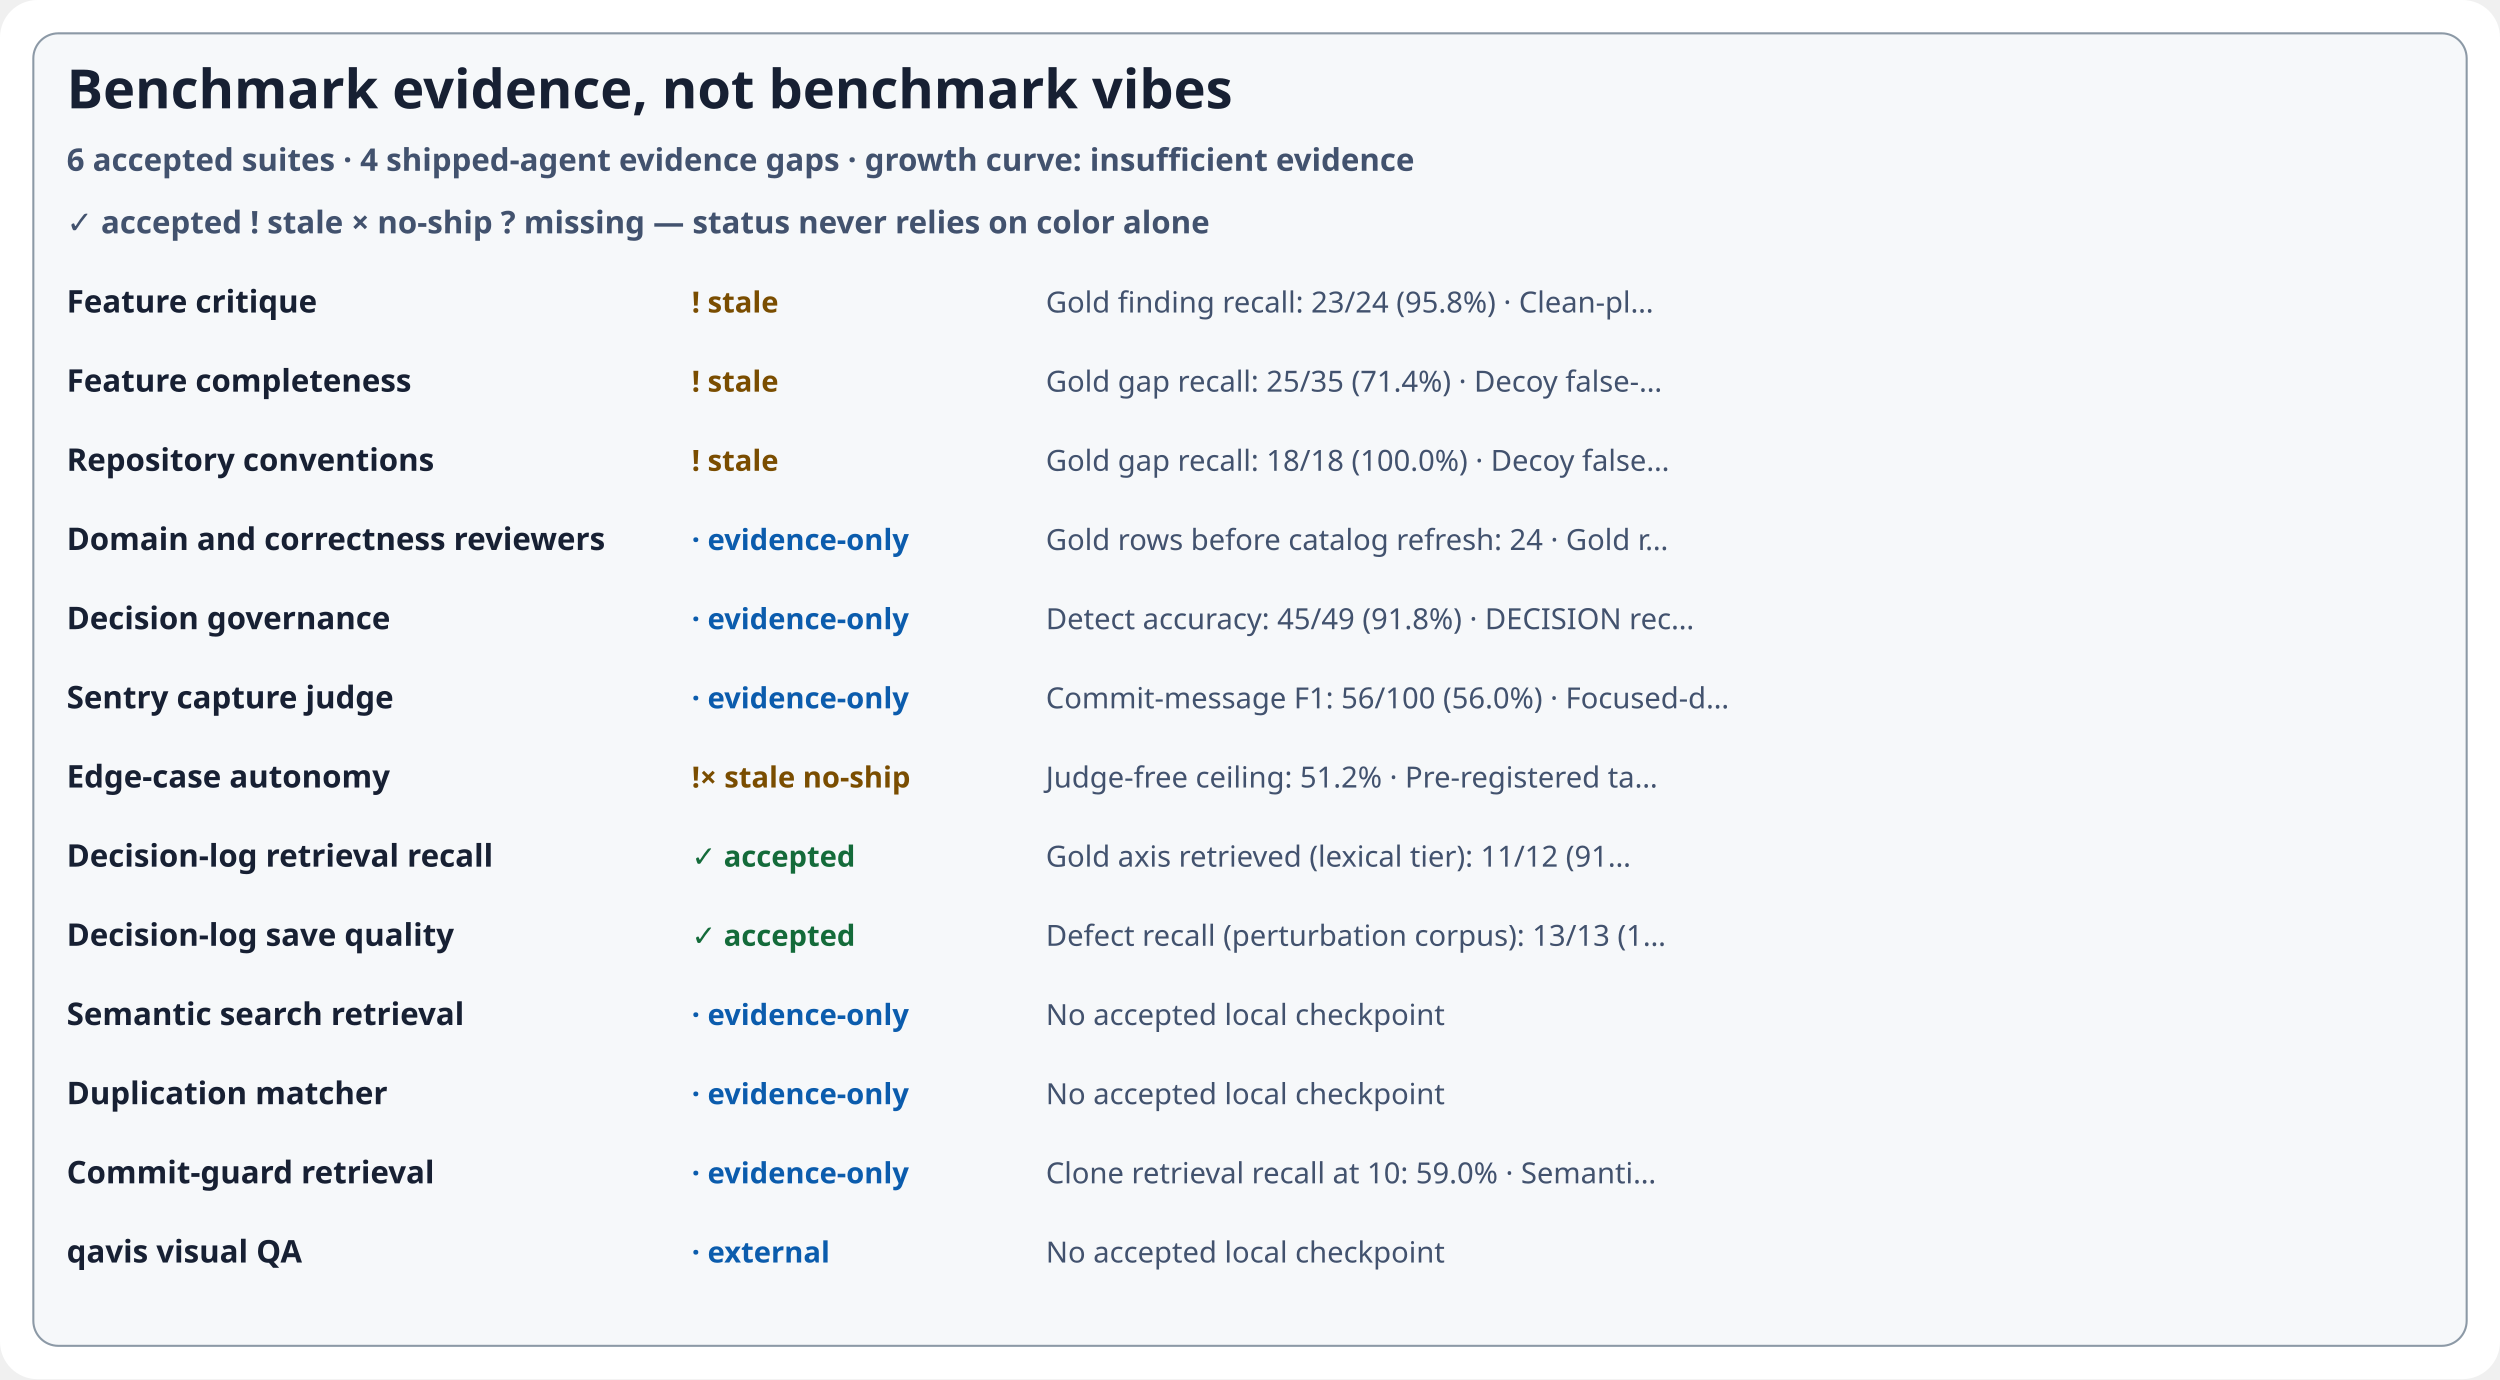
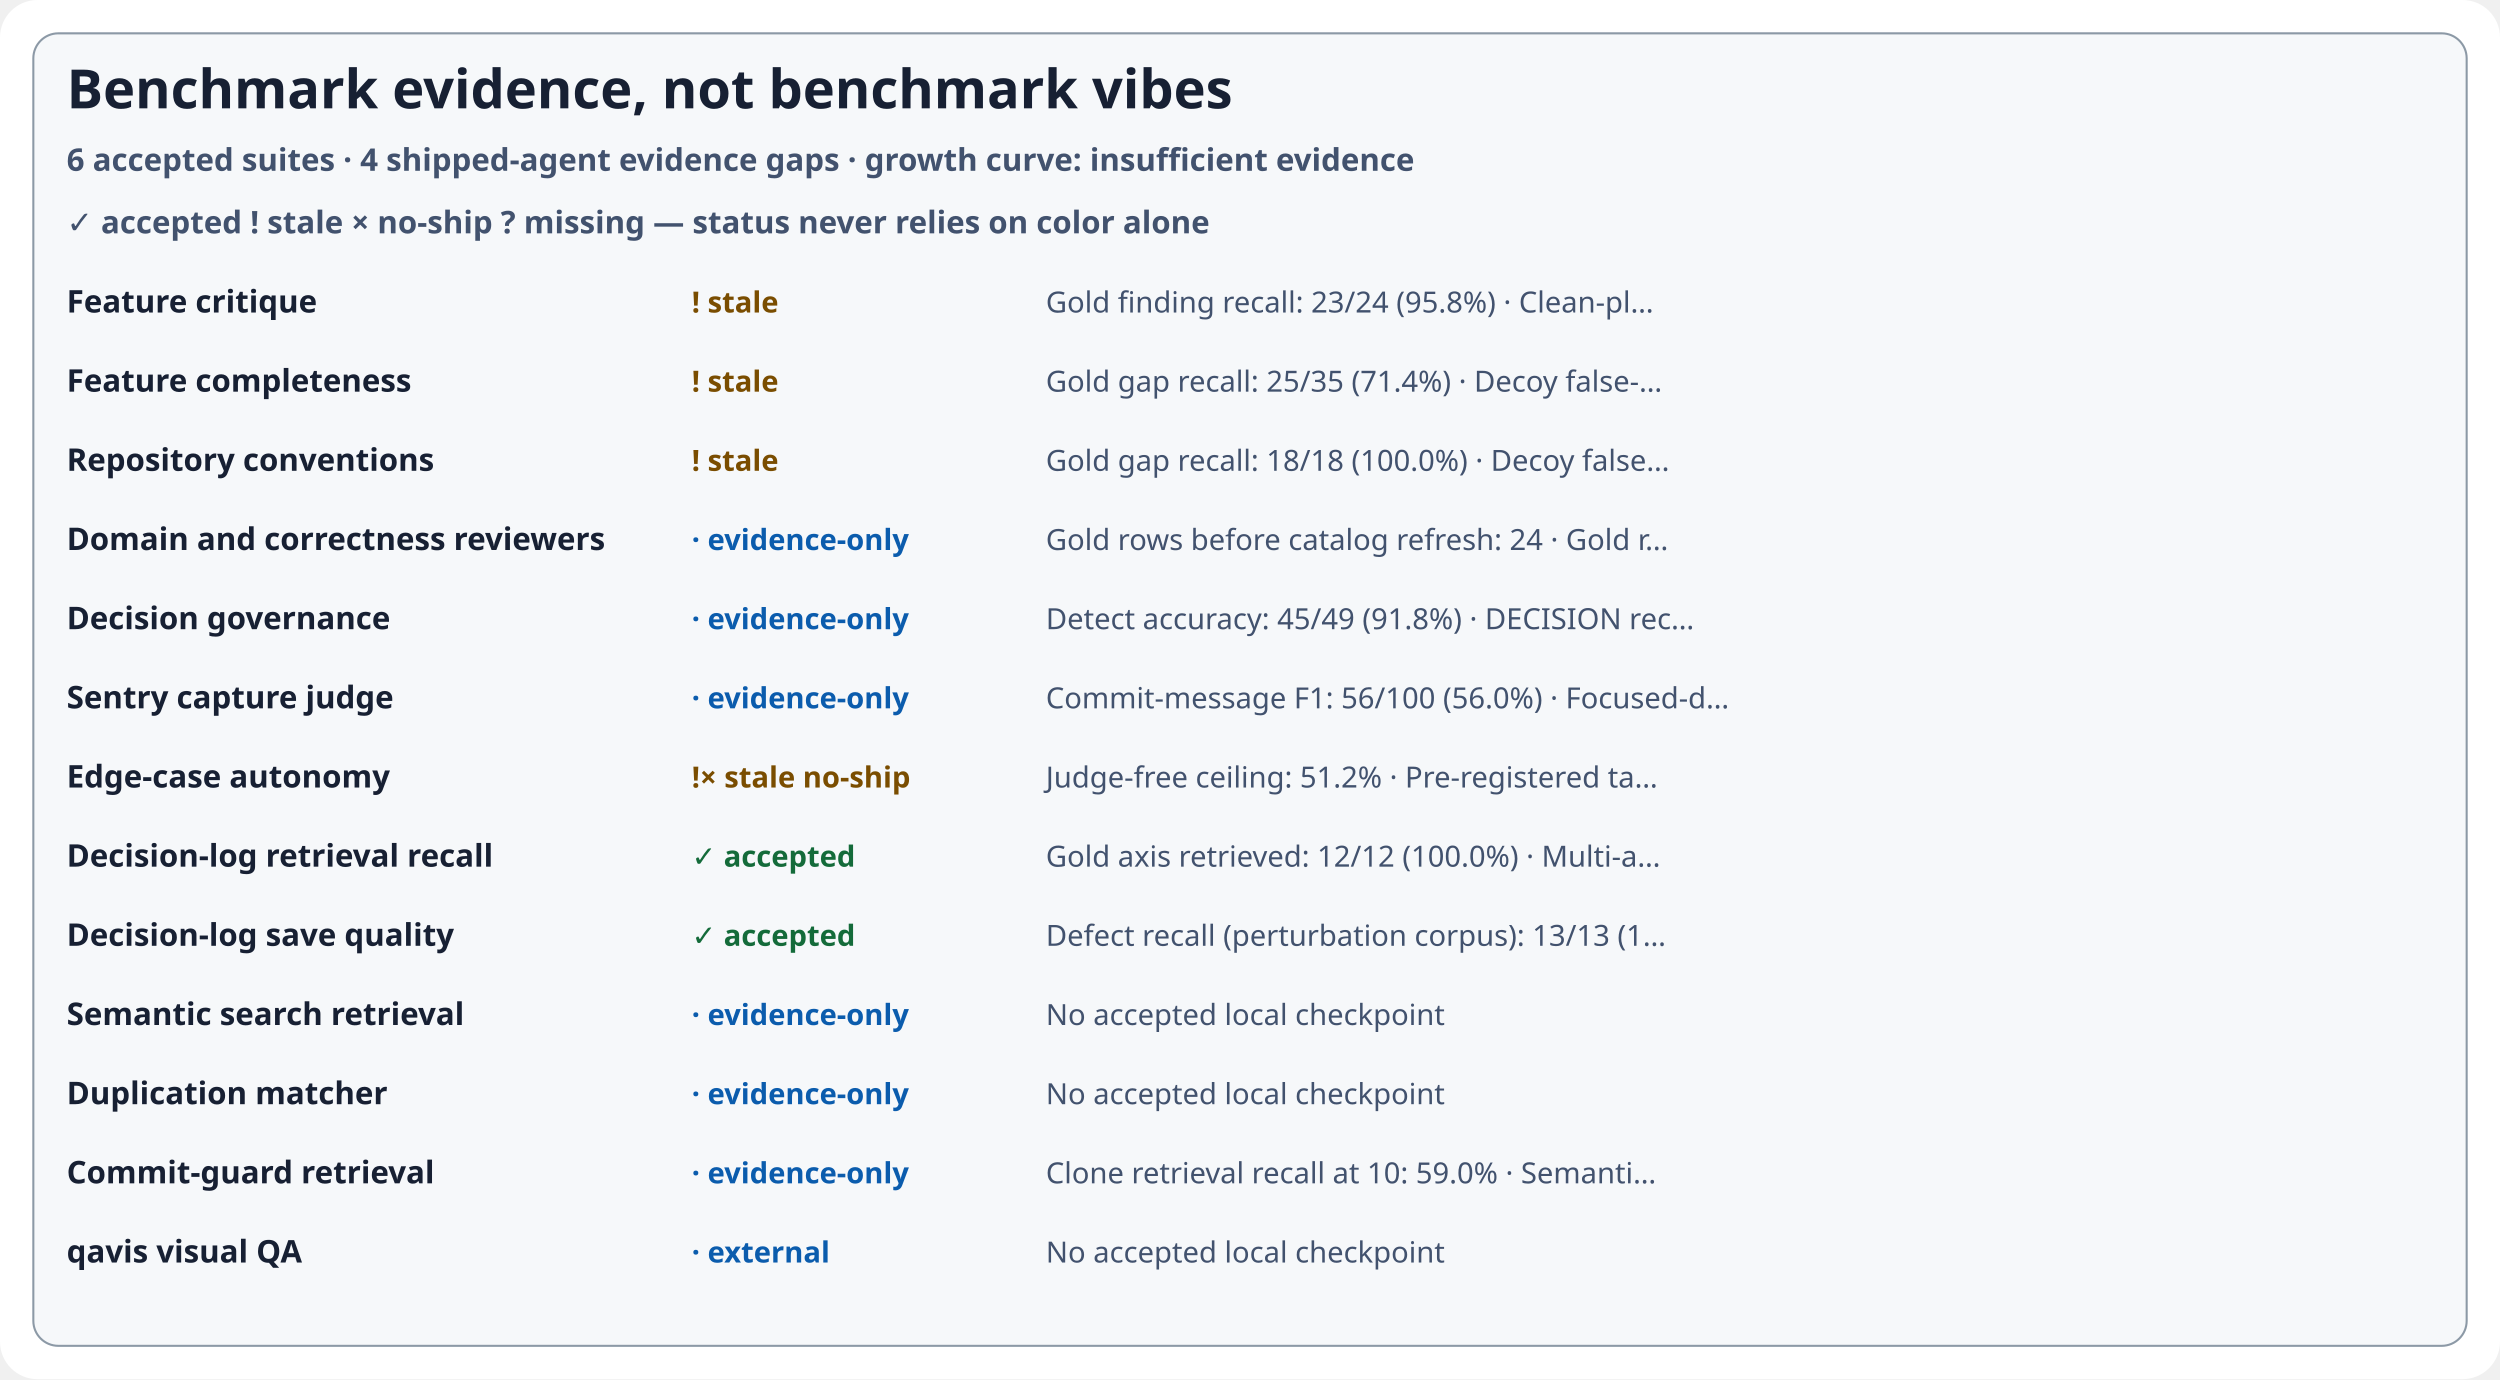
<svg xmlns="http://www.w3.org/2000/svg" width="1200" height="662" viewBox="0 0 1200 662" role="img" aria-labelledby="title desc">
  <style>
  .title{font:700 26px ui-sans-serif,system-ui;fill:#172033} .summary{font:600 15px ui-sans-serif,system-ui;fill:#42526E}
  .suite{font:600 15px ui-sans-serif,system-ui;fill:#172033} .metric{font:14px ui-sans-serif,system-ui;fill:#42526E}
  .status{font:700 14px ui-sans-serif,system-ui}.good{fill:#146B3A}.warn{fill:#7A4D00}.bad{fill:#A61B1B}.info{fill:#0B5CAD}
</style>
  <rect width="1200" height="662" rx="18" fill="#FFFFFF" />
  <rect x="16" y="16" width="1168" height="630" rx="12" fill="#F6F8FA" stroke="#8C99A6" />
  <text class="title" x="32" y="52">Benchmark evidence, not benchmark vibes</text>
  <text class="summary" x="32" y="82">6 accepted suites · 4 shipped-agent evidence gaps · growth curve: insufficient evidence</text>
  <text class="summary" x="32" y="112">✓ accepted   ! stale   × no-ship   ? missing — status never relies on color alone</text>
  <g transform="translate(32 150)">
    <text class="suite" y="0">Feature critique</text>
    <text class="status warn" x="300" y="0">! stale</text>
    <text class="metric" x="470" y="0">Gold finding recall: 23/24 (95.8%) · Clean-pl…</text>
  </g>
  <g transform="translate(32 188)">
    <text class="suite" y="0">Feature completeness</text>
    <text class="status warn" x="300" y="0">! stale</text>
    <text class="metric" x="470" y="0">Gold gap recall: 25/35 (71.4%) · Decoy false-…</text>
  </g>
  <g transform="translate(32 226)">
    <text class="suite" y="0">Repository conventions</text>
    <text class="status warn" x="300" y="0">! stale</text>
    <text class="metric" x="470" y="0">Gold gap recall: 18/18 (100.0%) · Decoy false…</text>
  </g>
  <g transform="translate(32 264)">
    <text class="suite" y="0">Domain and correctness reviewers</text>
    <text class="status info" x="300" y="0">· evidence-only</text>
    <text class="metric" x="470" y="0">Gold rows before catalog refresh: 24 · Gold r…</text>
  </g>
  <g transform="translate(32 302)">
    <text class="suite" y="0">Decision governance</text>
    <text class="status info" x="300" y="0">· evidence-only</text>
    <text class="metric" x="470" y="0">Detect accuracy: 45/49 (91.8%) · DECISION rec…</text>
  </g>
  <g transform="translate(32 340)">
    <text class="suite" y="0">Sentry capture judge</text>
    <text class="status info" x="300" y="0">· evidence-only</text>
    <text class="metric" x="470" y="0">Commit-message F1: 56/100 (56.0%) · Focused-d…</text>
  </g>
  <g transform="translate(32 378)">
    <text class="suite" y="0">Edge-case autonomy</text>
    <text class="status warn" x="300" y="0">!× stale no-ship</text>
    <text class="metric" x="470" y="0">Judge-free ceiling: 51.2% · Pre-registered ta…</text>
  </g>
  <g transform="translate(32 416)">
    <text class="suite" y="0">Decision-log retrieval recall</text>
    <text class="status good" x="300" y="0">✓ accepted</text>
-     <text class="metric" x="470" y="0">Gold axis retrieved (lexical tier): 11/12 (91…</text>
+     <text class="metric" x="470" y="0">Gold axis retrieved: 12/12 (100.0%) · Multi-a…</text>
  </g>
  <g transform="translate(32 454)">
    <text class="suite" y="0">Decision-log save quality</text>
    <text class="status good" x="300" y="0">✓ accepted</text>
    <text class="metric" x="470" y="0">Defect recall (perturbation corpus): 13/13 (1…</text>
  </g>
  <g transform="translate(32 492)">
    <text class="suite" y="0">Semantic search retrieval</text>
    <text class="status info" x="300" y="0">· evidence-only</text>
    <text class="metric" x="470" y="0">No accepted local checkpoint</text>
  </g>
  <g transform="translate(32 530)">
    <text class="suite" y="0">Duplication matcher</text>
    <text class="status info" x="300" y="0">· evidence-only</text>
    <text class="metric" x="470" y="0">No accepted local checkpoint</text>
  </g>
  <g transform="translate(32 568)">
    <text class="suite" y="0">Commit-guard retrieval</text>
    <text class="status info" x="300" y="0">· evidence-only</text>
    <text class="metric" x="470" y="0">Clone retrieval recall at 10: 59.0% · Semanti…</text>
  </g>
  <g transform="translate(32 606)">
    <text class="suite" y="0">qavis visual QA</text>
    <text class="status info" x="300" y="0">· external</text>
    <text class="metric" x="470" y="0">No accepted local checkpoint</text>
  </g>
</svg>
